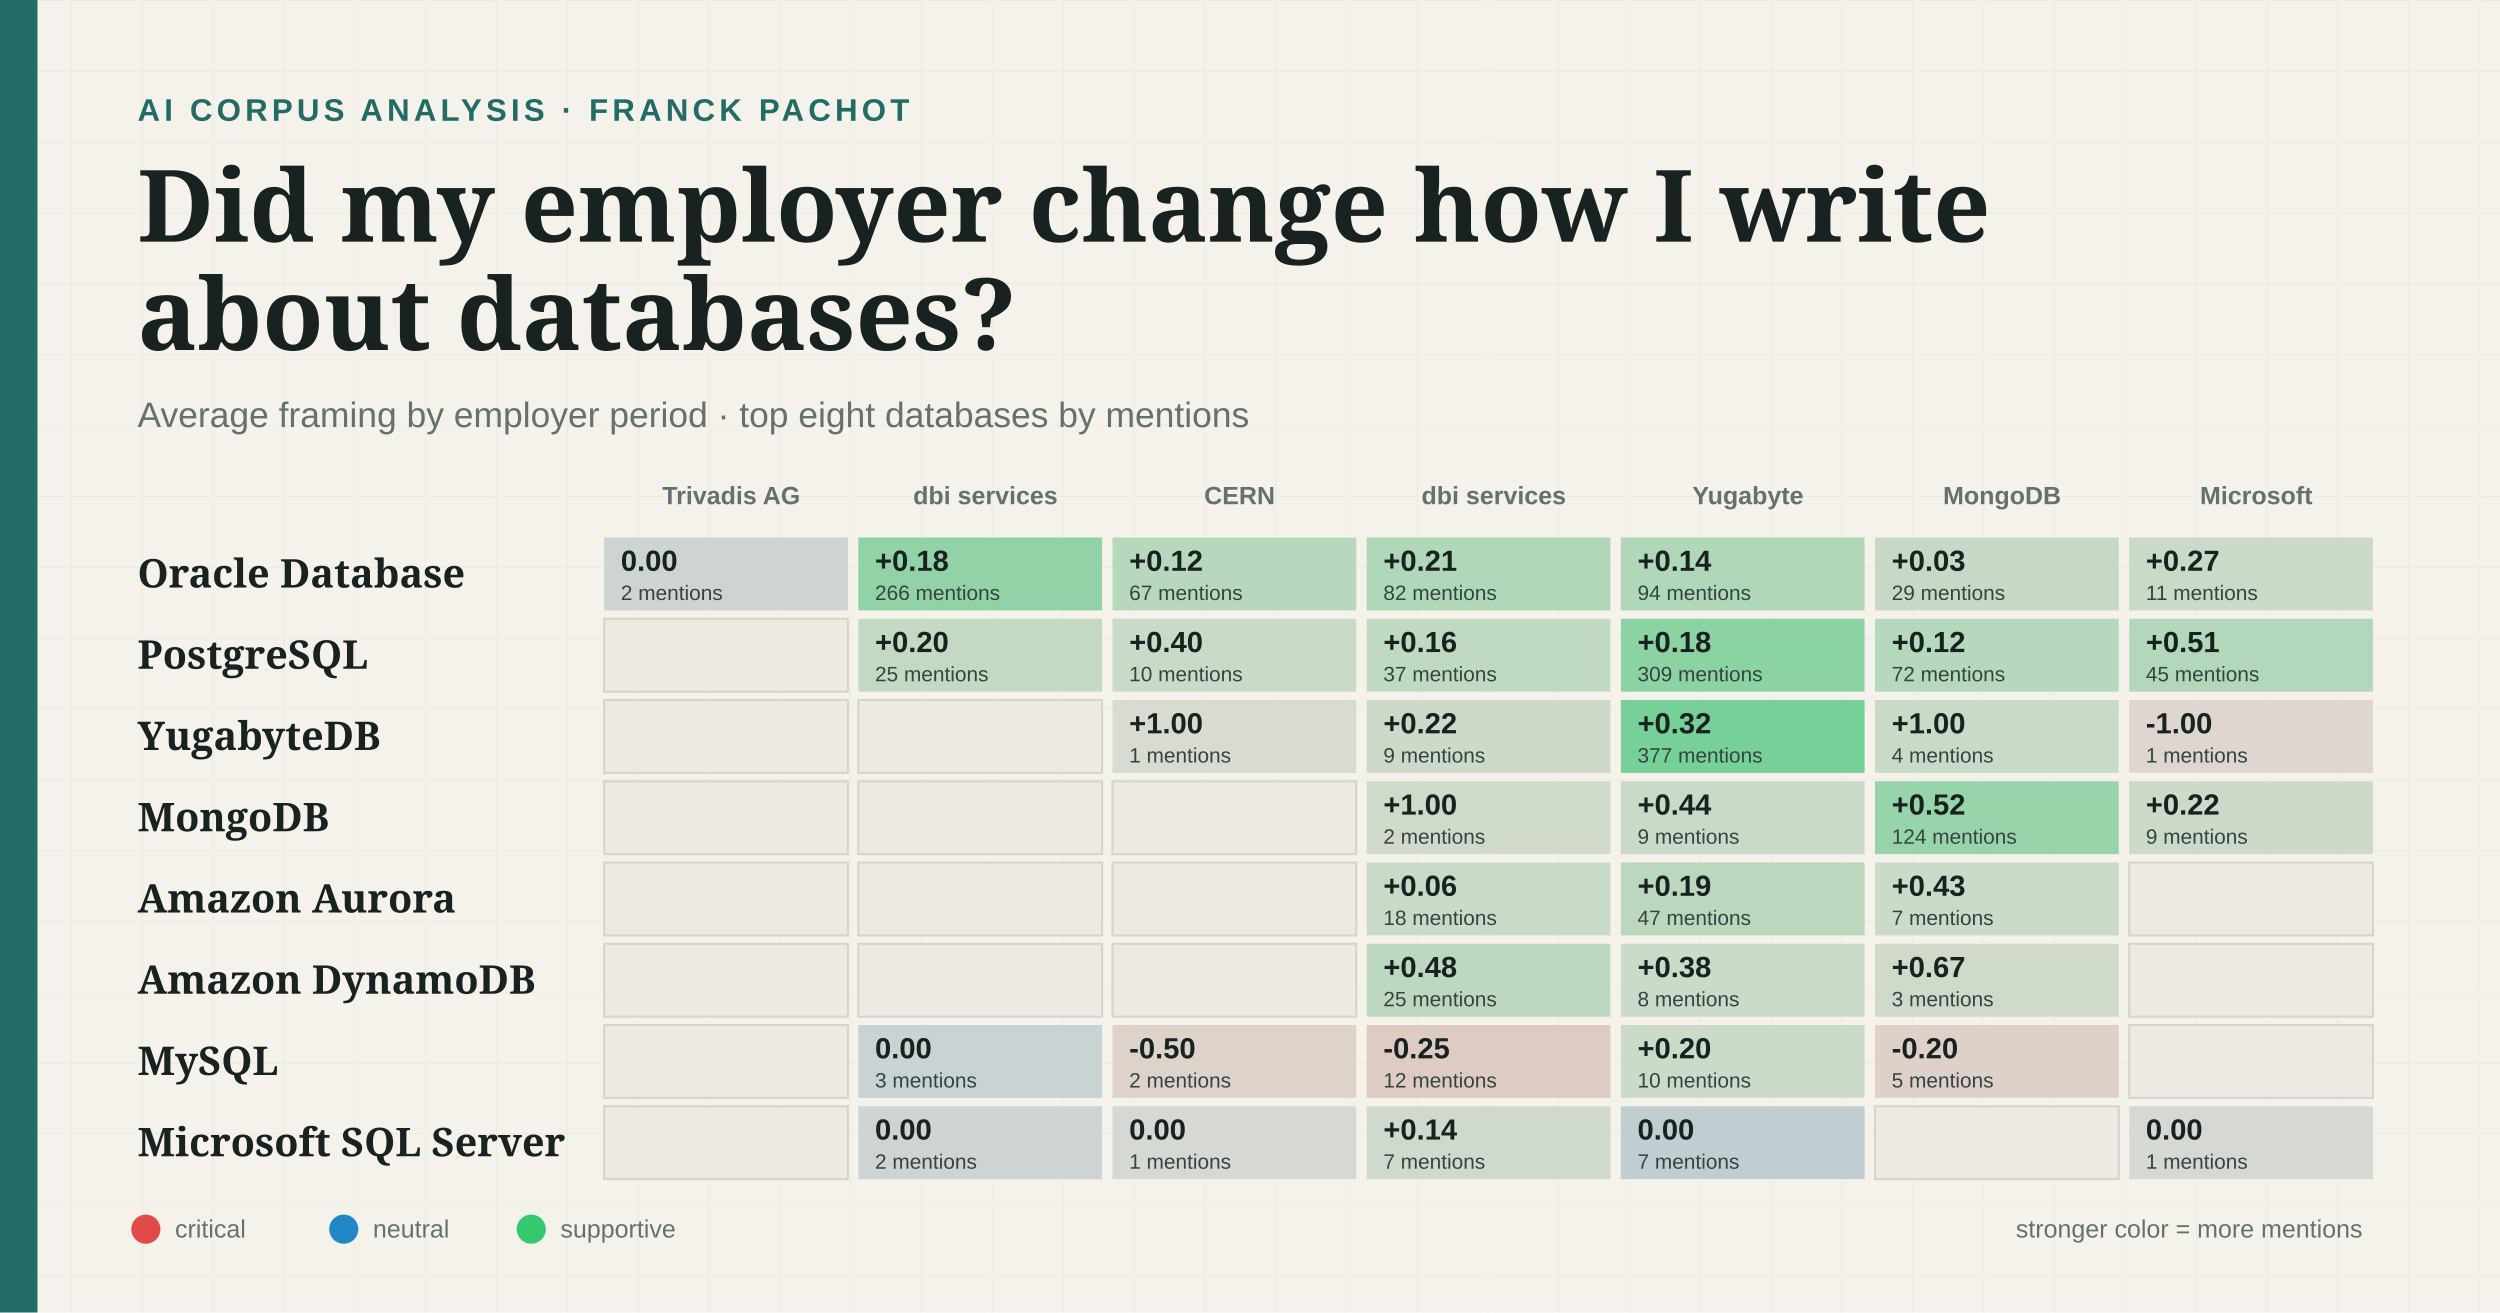
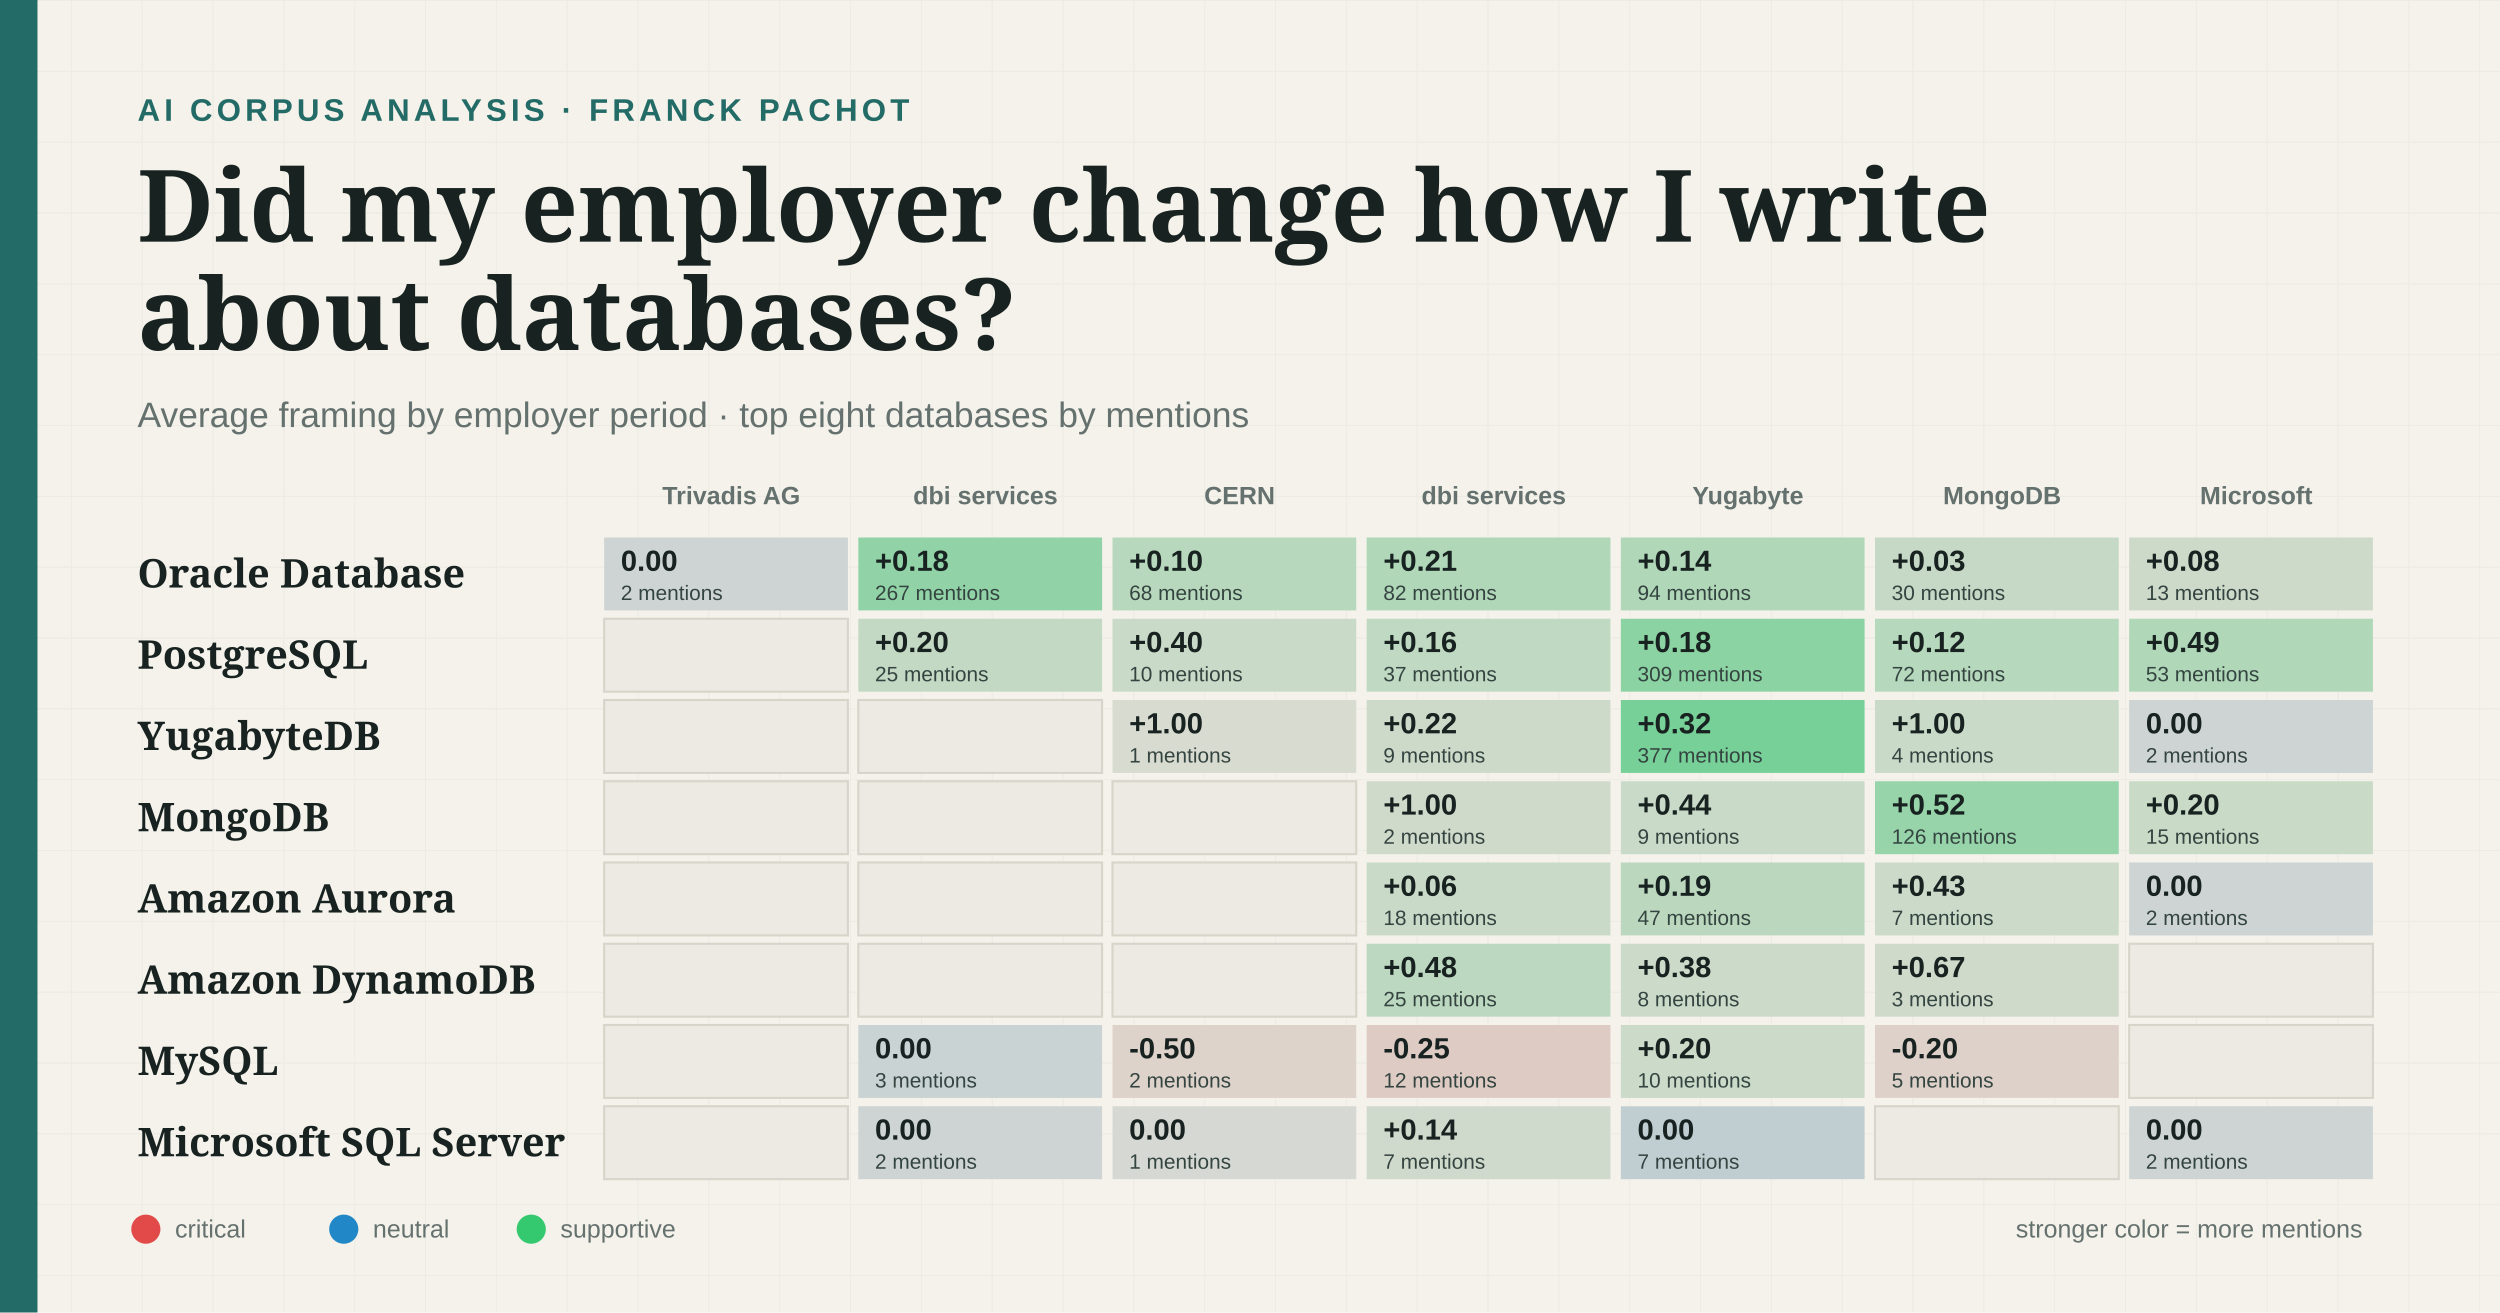
<svg xmlns="http://www.w3.org/2000/svg" width="1200" height="630" viewBox="0 0 1200 630">
  <defs>
    <pattern id="grid" width="34" height="34" patternUnits="userSpaceOnUse">
      <path d="M34 0H0V34" fill="none" stroke="#182321" stroke-opacity=".035" />
    </pattern>
  </defs>
  <style>
    text { fill: #182321; font-family: Arial, Helvetica, sans-serif; }
    .eyebrow { fill: #236b66; font-size: 15px; font-weight: 700; letter-spacing: 2px; }
    .title { font-family: Georgia, serif; font-size: 48px; font-weight: 700; }
    .subtitle { fill: #65716e; font-size: 17px; }
    .period { fill: #65716e; font-size: 12px; font-weight: 700; }
    .database { font-family: Georgia, serif; font-size: 19px; font-weight: 700; }
    .score { font-size: 14px; font-weight: 700; }
    .mentions { fill: #344440; font-size: 10px; }
    .legend { fill: #65716e; font-size: 12px; }
    .empty { fill: #eceae3; stroke: #d7d4c9; }
  </style>
  <rect width="1200" height="630" fill="#f4f2ea" />
  <rect width="1200" height="630" fill="url(#grid)" />
  <rect x="0" width="18" height="630" fill="#236b66" />
  <text x="66" y="58" class="eyebrow">AI CORPUS ANALYSIS · FRANCK PACHOT</text>
  <text x="66" y="116" class="title">Did my employer change how I write</text>
  <text x="66" y="168" class="title">about databases?</text>
  <text x="66" y="205" class="subtitle">Average framing by employer period · top eight databases by mentions</text>
  <text x="351" y="242" text-anchor="middle" class="period">Trivadis AG</text>
  <text x="473" y="242" text-anchor="middle" class="period">dbi services</text>
  <text x="595" y="242" text-anchor="middle" class="period">CERN</text>
  <text x="717" y="242" text-anchor="middle" class="period">dbi services</text>
  <text x="839" y="242" text-anchor="middle" class="period">Yugabyte</text>
  <text x="961" y="242" text-anchor="middle" class="period">MongoDB</text>
  <text x="1083" y="242" text-anchor="middle" class="period">Microsoft</text>
  <text x="66" y="282" class="database">Oracle Database</text>
  <rect x="290" y="258" width="117" height="35" fill="#cdd4d3" />
  <text x="298" y="274" class="score">0.00</text>
  <text x="298" y="288" class="mentions">2 mentions</text>
  <rect x="412" y="258" width="117" height="35" fill="#91d3a6" />
  <text x="420" y="274" class="score">+0.18</text>
-   <text x="420" y="288" class="mentions">266 mentions</text>
+   <text x="420" y="288" class="mentions">267 mentions</text>
  <rect x="534" y="258" width="117" height="35" fill="#b8d8bd" />
-   <text x="542" y="274" class="score">+0.12</text>
-   <text x="542" y="288" class="mentions">67 mentions</text>
+   <text x="542" y="274" class="score">+0.10</text>
+   <text x="542" y="288" class="mentions">68 mentions</text>
  <rect x="656" y="258" width="117" height="35" fill="#b1d7b9" />
  <text x="664" y="274" class="score">+0.21</text>
  <text x="664" y="288" class="mentions">82 mentions</text>
  <rect x="778" y="258" width="117" height="35" fill="#b1d7b9" />
  <text x="786" y="274" class="score">+0.14</text>
  <text x="786" y="288" class="mentions">94 mentions</text>
  <rect x="900" y="258" width="117" height="35" fill="#c6d9c6" />
  <text x="908" y="274" class="score">+0.03</text>
-   <text x="908" y="288" class="mentions">29 mentions</text>
-   <rect x="1022" y="258" width="117" height="35" fill="#cbdac8" />
-   <text x="1030" y="274" class="score">+0.27</text>
-   <text x="1030" y="288" class="mentions">11 mentions</text>
+   <text x="908" y="288" class="mentions">30 mentions</text>
+   <rect x="1022" y="258" width="117" height="35" fill="#cddaca" />
+   <text x="1030" y="274" class="score">+0.08</text>
+   <text x="1030" y="288" class="mentions">13 mentions</text>
  <text x="66" y="321" class="database">PostgreSQL</text>
  <rect x="290" y="297" width="117" height="35" class="empty" />
  <rect x="412" y="297" width="117" height="35" fill="#c4d9c4" />
  <text x="420" y="313" class="score">+0.20</text>
  <text x="420" y="327" class="mentions">25 mentions</text>
  <rect x="534" y="297" width="117" height="35" fill="#c9dac8" />
  <text x="542" y="313" class="score">+0.40</text>
  <text x="542" y="327" class="mentions">10 mentions</text>
  <rect x="656" y="297" width="117" height="35" fill="#c0d9c2" />
  <text x="664" y="313" class="score">+0.16</text>
  <text x="664" y="327" class="mentions">37 mentions</text>
  <rect x="778" y="297" width="117" height="35" fill="#8bd3a2" />
  <text x="786" y="313" class="score">+0.18</text>
  <text x="786" y="327" class="mentions">309 mentions</text>
  <rect x="900" y="297" width="117" height="35" fill="#b6d8bc" />
  <text x="908" y="313" class="score">+0.12</text>
  <text x="908" y="327" class="mentions">72 mentions</text>
-   <rect x="1022" y="297" width="117" height="35" fill="#b2d7ba" />
-   <text x="1030" y="313" class="score">+0.51</text>
-   <text x="1030" y="327" class="mentions">45 mentions</text>
+   <rect x="1022" y="297" width="117" height="35" fill="#afd7b8" />
+   <text x="1030" y="313" class="score">+0.49</text>
+   <text x="1030" y="327" class="mentions">53 mentions</text>
  <text x="66" y="360" class="database">YugabyteDB</text>
  <rect x="290" y="336" width="117" height="35" class="empty" />
  <rect x="412" y="336" width="117" height="35" class="empty" />
  <rect x="534" y="336" width="117" height="35" fill="#d8dbd0" />
  <text x="542" y="352" class="score">+1.00</text>
  <text x="542" y="366" class="mentions">1 mentions</text>
  <rect x="656" y="336" width="117" height="35" fill="#cddaca" />
  <text x="664" y="352" class="score">+0.22</text>
  <text x="664" y="366" class="mentions">9 mentions</text>
  <rect x="778" y="336" width="117" height="35" fill="#77d097" />
  <text x="786" y="352" class="score">+0.32</text>
  <text x="786" y="366" class="mentions">377 mentions</text>
  <rect x="900" y="336" width="117" height="35" fill="#cadac8" />
  <text x="908" y="352" class="score">+1.00</text>
  <text x="908" y="366" class="mentions">4 mentions</text>
-   <rect x="1022" y="336" width="117" height="35" fill="#ded6cf" />
-   <text x="1030" y="352" class="score">-1.00</text>
-   <text x="1030" y="366" class="mentions">1 mentions</text>
+   <rect x="1022" y="336" width="117" height="35" fill="#cdd4d3" />
+   <text x="1030" y="352" class="score">0.00</text>
+   <text x="1030" y="366" class="mentions">2 mentions</text>
  <text x="66" y="399" class="database">MongoDB</text>
  <rect x="290" y="375" width="117" height="35" class="empty" />
  <rect x="412" y="375" width="117" height="35" class="empty" />
  <rect x="534" y="375" width="117" height="35" class="empty" />
  <rect x="656" y="375" width="117" height="35" fill="#d0dacb" />
  <text x="664" y="391" class="score">+1.00</text>
  <text x="664" y="405" class="mentions">2 mentions</text>
  <rect x="778" y="375" width="117" height="35" fill="#cadac8" />
  <text x="786" y="391" class="score">+0.44</text>
  <text x="786" y="405" class="mentions">9 mentions</text>
-   <rect x="900" y="375" width="117" height="35" fill="#98d4aa" />
+   <rect x="900" y="375" width="117" height="35" fill="#97d4aa" />
  <text x="908" y="391" class="score">+0.52</text>
-   <text x="908" y="405" class="mentions">124 mentions</text>
-   <rect x="1022" y="375" width="117" height="35" fill="#cddaca" />
-   <text x="1030" y="391" class="score">+0.22</text>
-   <text x="1030" y="405" class="mentions">9 mentions</text>
+   <text x="908" y="405" class="mentions">126 mentions</text>
+   <rect x="1022" y="375" width="117" height="35" fill="#c9dac7" />
+   <text x="1030" y="391" class="score">+0.20</text>
+   <text x="1030" y="405" class="mentions">15 mentions</text>
  <text x="66" y="438" class="database">Amazon Aurora</text>
  <rect x="290" y="414" width="117" height="35" class="empty" />
  <rect x="412" y="414" width="117" height="35" class="empty" />
  <rect x="534" y="414" width="117" height="35" class="empty" />
  <rect x="656" y="414" width="117" height="35" fill="#cadac8" />
  <text x="664" y="430" class="score">+0.06</text>
  <text x="664" y="444" class="mentions">18 mentions</text>
  <rect x="778" y="414" width="117" height="35" fill="#bbd8bf" />
  <text x="786" y="430" class="score">+0.19</text>
  <text x="786" y="444" class="mentions">47 mentions</text>
  <rect x="900" y="414" width="117" height="35" fill="#ccdac9" />
  <text x="908" y="430" class="score">+0.43</text>
  <text x="908" y="444" class="mentions">7 mentions</text>
-   <rect x="1022" y="414" width="117" height="35" class="empty" />
+   <rect x="1022" y="414" width="117" height="35" fill="#cdd4d3" />
+   <text x="1030" y="430" class="score">0.00</text>
+   <text x="1030" y="444" class="mentions">2 mentions</text>
  <text x="66" y="477" class="database">Amazon DynamoDB</text>
  <rect x="290" y="453" width="117" height="35" class="empty" />
  <rect x="412" y="453" width="117" height="35" class="empty" />
  <rect x="534" y="453" width="117" height="35" class="empty" />
  <rect x="656" y="453" width="117" height="35" fill="#bdd8c0" />
  <text x="664" y="469" class="score">+0.48</text>
  <text x="664" y="483" class="mentions">25 mentions</text>
  <rect x="778" y="453" width="117" height="35" fill="#ccdac9" />
  <text x="786" y="469" class="score">+0.38</text>
  <text x="786" y="483" class="mentions">8 mentions</text>
  <rect x="900" y="453" width="117" height="35" fill="#cfdacb" />
  <text x="908" y="469" class="score">+0.67</text>
  <text x="908" y="483" class="mentions">3 mentions</text>
  <rect x="1022" y="453" width="117" height="35" class="empty" />
  <text x="66" y="516" class="database">MySQL</text>
  <rect x="290" y="492" width="117" height="35" class="empty" />
  <rect x="412" y="492" width="117" height="35" fill="#c9d3d3" />
  <text x="420" y="508" class="score">0.00</text>
  <text x="420" y="522" class="mentions">3 mentions</text>
  <rect x="534" y="492" width="117" height="35" fill="#ded3cb" />
  <text x="542" y="508" class="score">-0.50</text>
  <text x="542" y="522" class="mentions">2 mentions</text>
  <rect x="656" y="492" width="117" height="35" fill="#decbc4" />
  <text x="664" y="508" class="score">-0.25</text>
  <text x="664" y="522" class="mentions">12 mentions</text>
  <rect x="778" y="492" width="117" height="35" fill="#ccdaca" />
  <text x="786" y="508" class="score">+0.20</text>
  <text x="786" y="522" class="mentions">10 mentions</text>
  <rect x="900" y="492" width="117" height="35" fill="#ded1c9" />
  <text x="908" y="508" class="score">-0.20</text>
  <text x="908" y="522" class="mentions">5 mentions</text>
  <rect x="1022" y="492" width="117" height="35" class="empty" />
  <text x="66" y="555" class="database">Microsoft SQL Server</text>
  <rect x="290" y="531" width="117" height="35" class="empty" />
  <rect x="412" y="531" width="117" height="35" fill="#cdd4d3" />
  <text x="420" y="547" class="score">0.00</text>
  <text x="420" y="561" class="mentions">2 mentions</text>
  <rect x="534" y="531" width="117" height="35" fill="#d6d9d3" />
  <text x="542" y="547" class="score">0.00</text>
  <text x="542" y="561" class="mentions">1 mentions</text>
  <rect x="656" y="531" width="117" height="35" fill="#d0dacc" />
  <text x="664" y="547" class="score">+0.14</text>
  <text x="664" y="561" class="mentions">7 mentions</text>
  <rect x="778" y="531" width="117" height="35" fill="#c0ced2" />
  <text x="786" y="547" class="score">0.00</text>
  <text x="786" y="561" class="mentions">7 mentions</text>
  <rect x="900" y="531" width="117" height="35" class="empty" />
-   <rect x="1022" y="531" width="117" height="35" fill="#d6d9d3" />
+   <rect x="1022" y="531" width="117" height="35" fill="#cdd4d3" />
  <text x="1030" y="547" class="score">0.00</text>
-   <text x="1030" y="561" class="mentions">1 mentions</text>
+   <text x="1030" y="561" class="mentions">2 mentions</text>
  <circle cx="70" cy="590" r="7" fill="#e24a4a" />
  <text x="84" y="594" class="legend">critical</text>
  <circle cx="165" cy="590" r="7" fill="#2187c7" />
  <text x="179" y="594" class="legend">neutral</text>
  <circle cx="255" cy="590" r="7" fill="#35c96f" />
  <text x="269" y="594" class="legend">supportive</text>
  <text x="1134" y="594" text-anchor="end" class="legend">stronger color = more mentions</text>
</svg>
